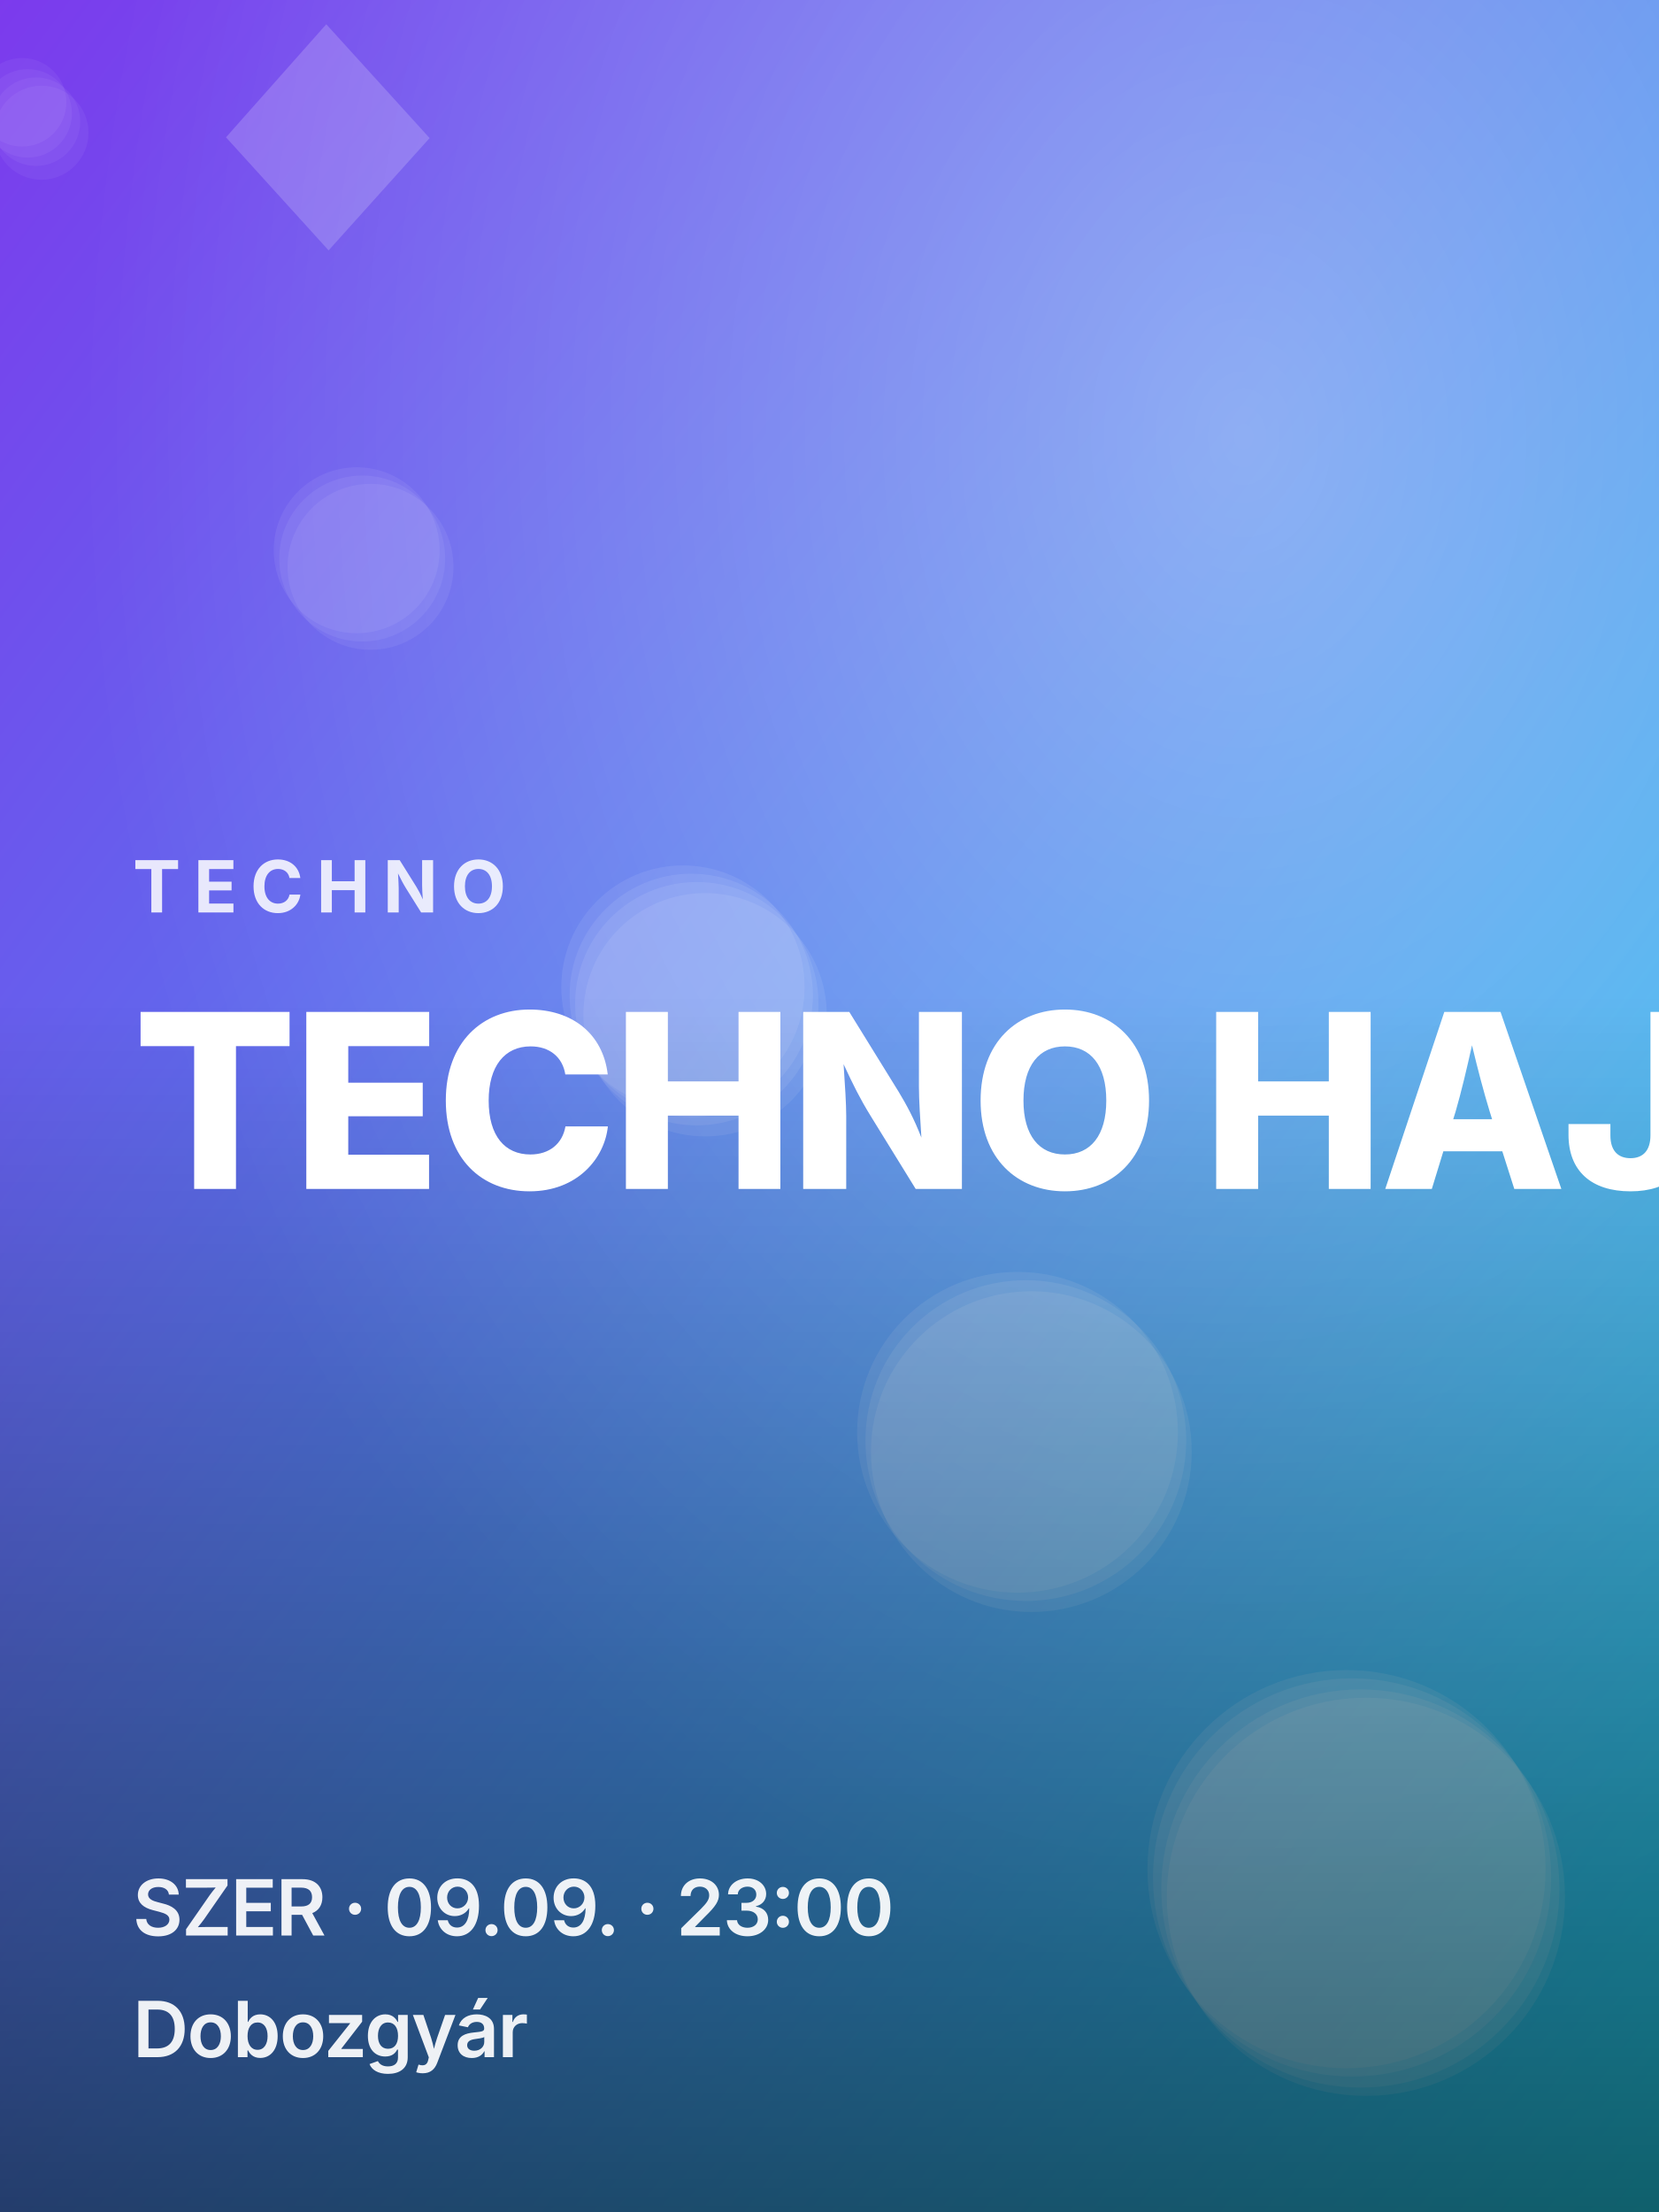
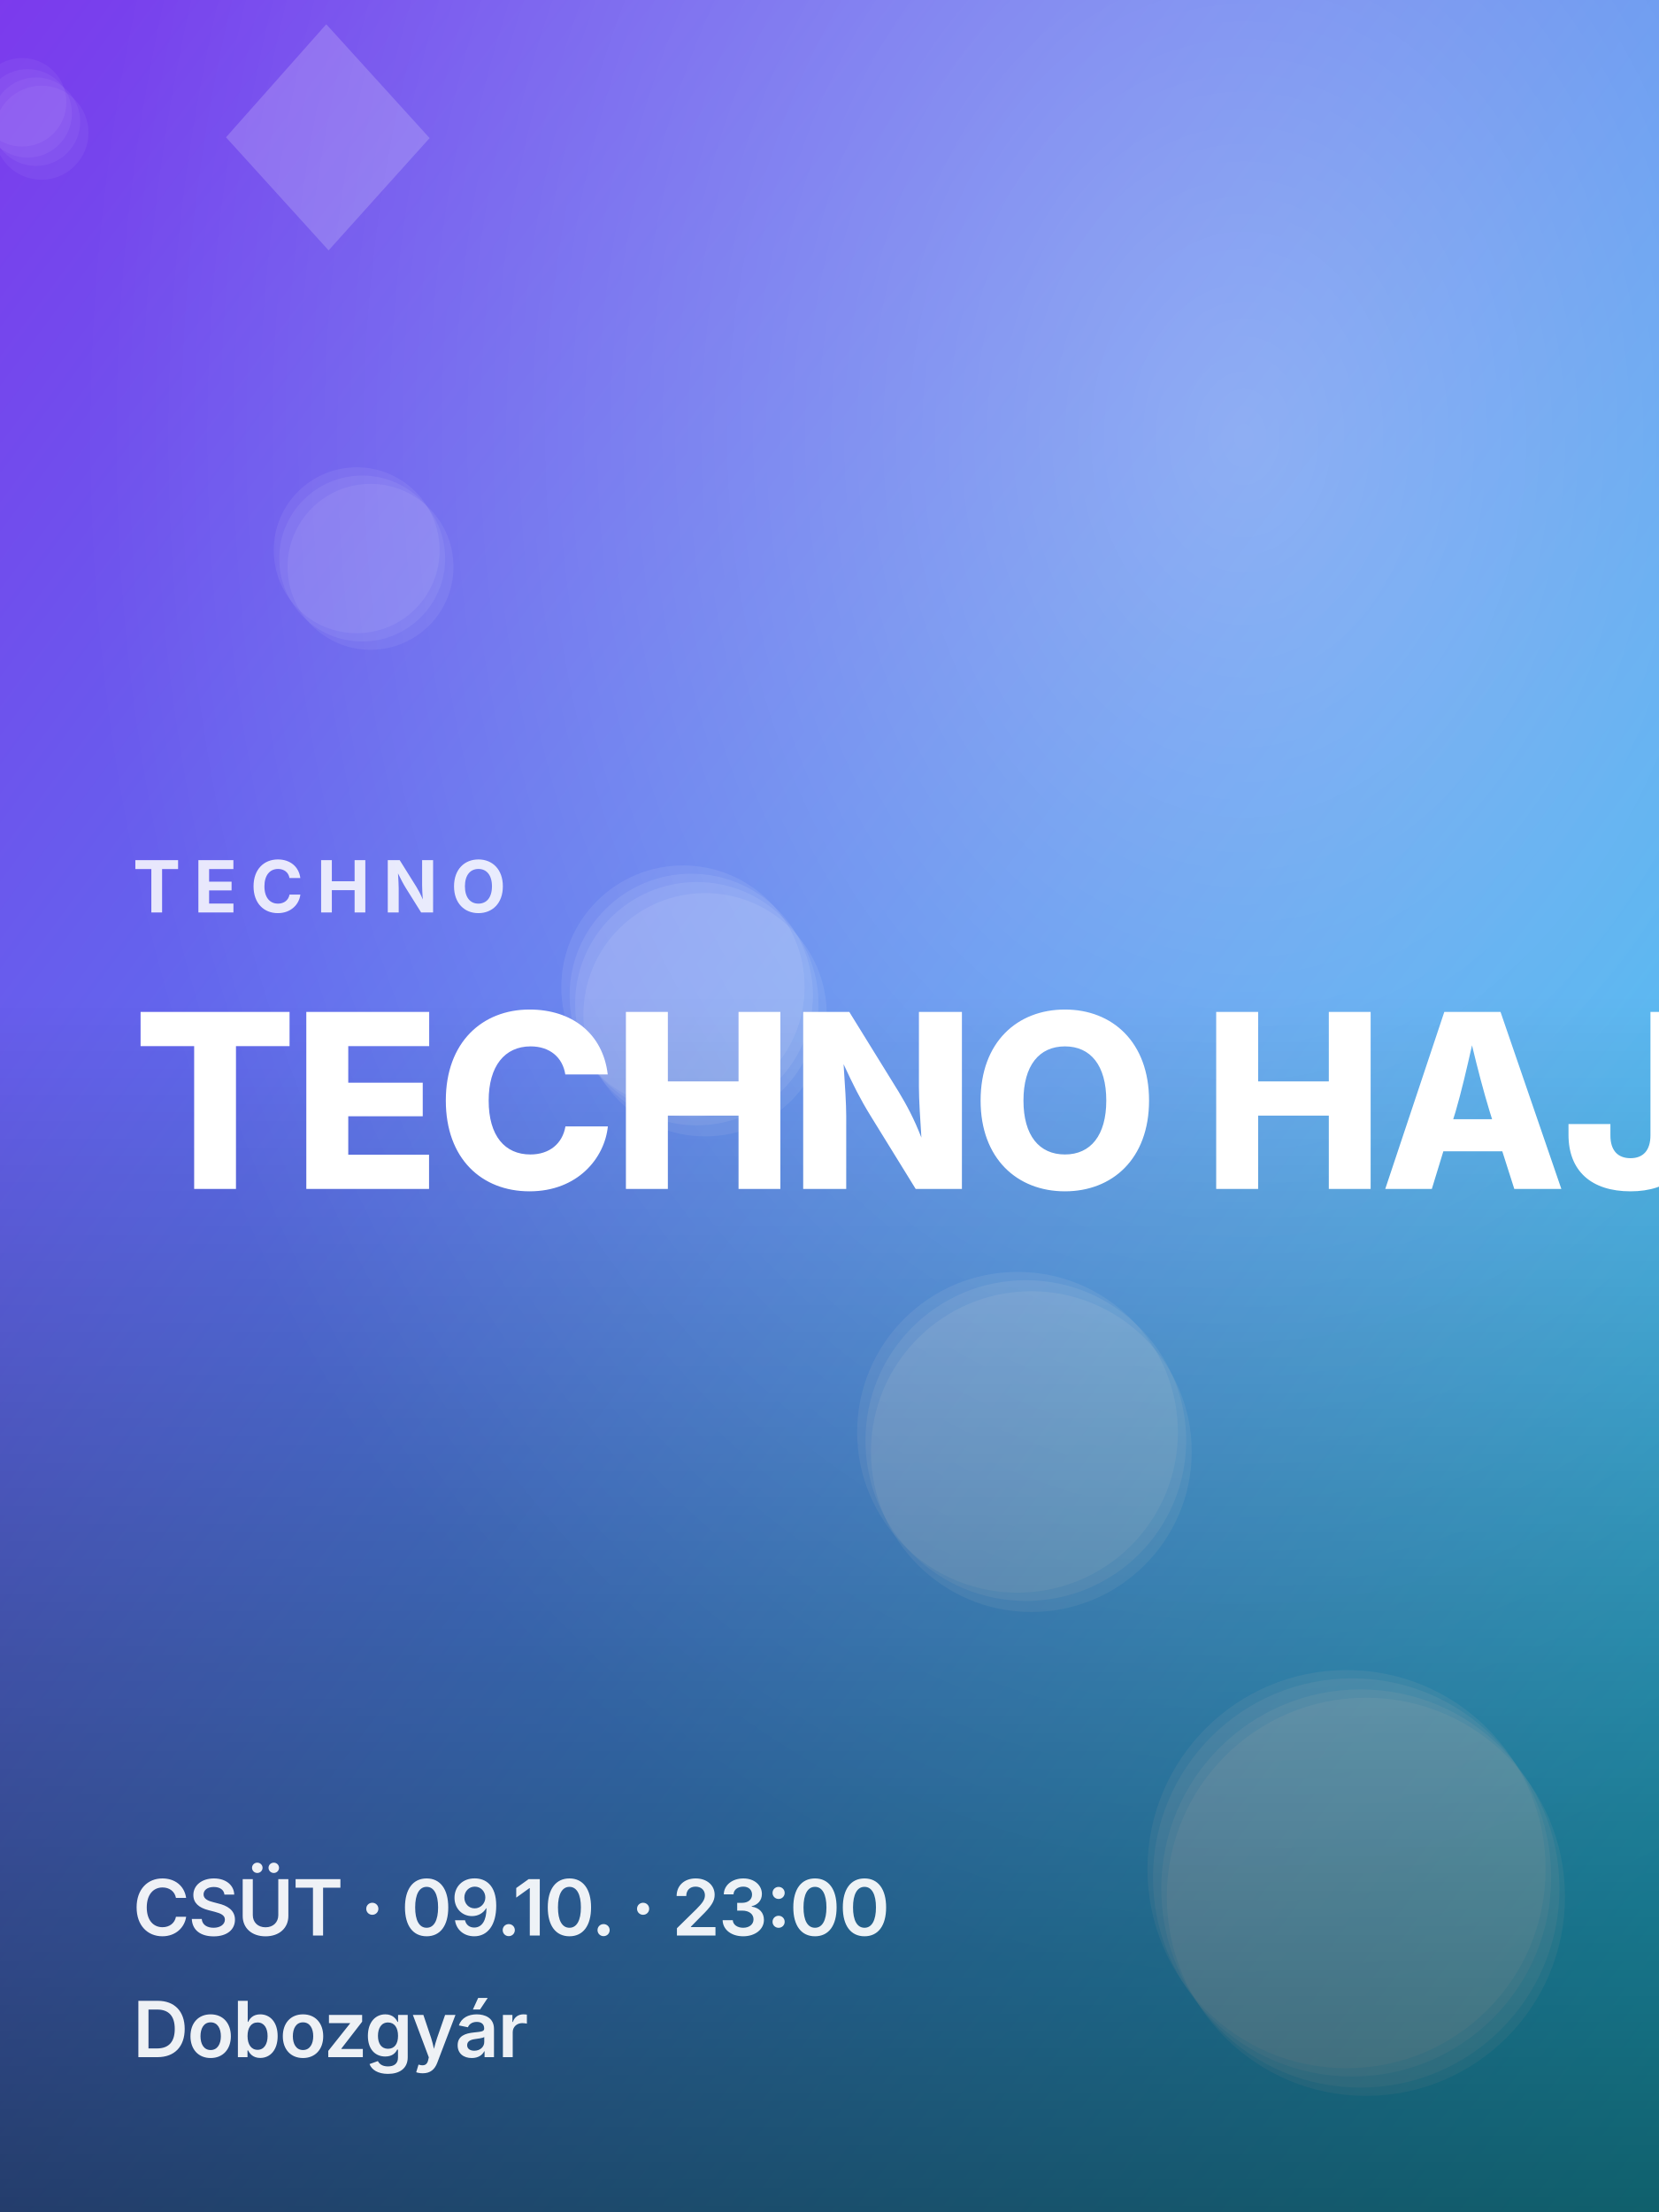
<svg xmlns="http://www.w3.org/2000/svg" viewBox="0 0 600 800" width="600" height="800" role="img" aria-label="Techno Hajnal">
  <defs>
    <linearGradient id="bg" x1="0" y1="0" x2="1" y2="1">
      <stop offset="0" stop-color="#7c3aed" />
      <stop offset="1" stop-color="#22d3ee" />
    </linearGradient>
    <radialGradient id="glow" cx="0.75" cy="0.2" r="0.7">
      <stop offset="0" stop-color="#ffffff" stop-opacity="0.35" />
      <stop offset="1" stop-color="#ffffff" stop-opacity="0" />
    </radialGradient>
    <linearGradient id="shade" x1="0" y1="0" x2="0" y2="1">
      <stop offset="0.45" stop-color="#000" stop-opacity="0" />
      <stop offset="1" stop-color="#000" stop-opacity="0.55" />
    </linearGradient>
  </defs>
  <rect width="600" height="800" fill="url(#bg)" />
  <rect width="600" height="800" fill="url(#glow)" />
  <circle cx="487" cy="676" r="72" fill="#ffffff" opacity="0.113" />
  <circle cx="247" cy="357" r="44" fill="#ffffff" opacity="0.081" />
  <circle cx="8" cy="37" r="16" fill="#ffffff" opacity="0.049" />
  <circle cx="368" cy="518" r="58" fill="#ffffff" opacity="0.097" />
  <circle cx="129" cy="199" r="30" fill="#ffffff" opacity="0.065" />
  <circle cx="489" cy="679" r="72" fill="#ffffff" opacity="0.113" />
  <circle cx="250" cy="360" r="44" fill="#ffffff" opacity="0.081" />
  <circle cx="10" cy="41" r="16" fill="#ffffff" opacity="0.050" />
  <circle cx="371" cy="521" r="58" fill="#ffffff" opacity="0.098" />
  <circle cx="131" cy="202" r="30" fill="#ffffff" opacity="0.066" />
  <circle cx="492" cy="683" r="72" fill="#ffffff" opacity="0.114" />
  <circle cx="252" cy="363" r="44" fill="#ffffff" opacity="0.082" />
  <circle cx="13" cy="44" r="16" fill="#ffffff" opacity="0.050" />
  <circle cx="373" cy="525" r="58" fill="#ffffff" opacity="0.098" />
  <circle cx="134" cy="205" r="30" fill="#ffffff" opacity="0.066" />
  <circle cx="494" cy="686" r="72" fill="#ffffff" opacity="0.114" />
  <circle cx="255" cy="367" r="44" fill="#ffffff" opacity="0.082" />
  <circle cx="15" cy="48" r="17" fill="#ffffff" opacity="0.050" />
  <text x="48" y="96" font-size="140" fill="#ffffff" opacity="0.18" font-weight="900">◆</text>
  <rect width="600" height="800" fill="url(#shade)" />
  <g fill="#ffffff" font-family="Inter, 'Segoe UI', system-ui, sans-serif" style="letter-spacing:-0.02em">
    <text x="48" y="330" font-size="26" font-weight="700" opacity="0.85" style="letter-spacing:0.18em">TECHNO</text>
    <text x="48" y="430" font-size="88" font-weight="800">TECHNO HAJNAL</text>
-     <text x="48" y="700" font-size="28" font-weight="600" opacity="0.92">SZER · 09.09. · 23:00</text>
+     <text x="48" y="700" font-size="28" font-weight="600" opacity="0.92">CSÜT · 09.10. · 23:00</text>
    <text x="48" y="744" font-size="28" font-weight="600" opacity="0.92">Dobozgyár</text>
  </g>
</svg>
